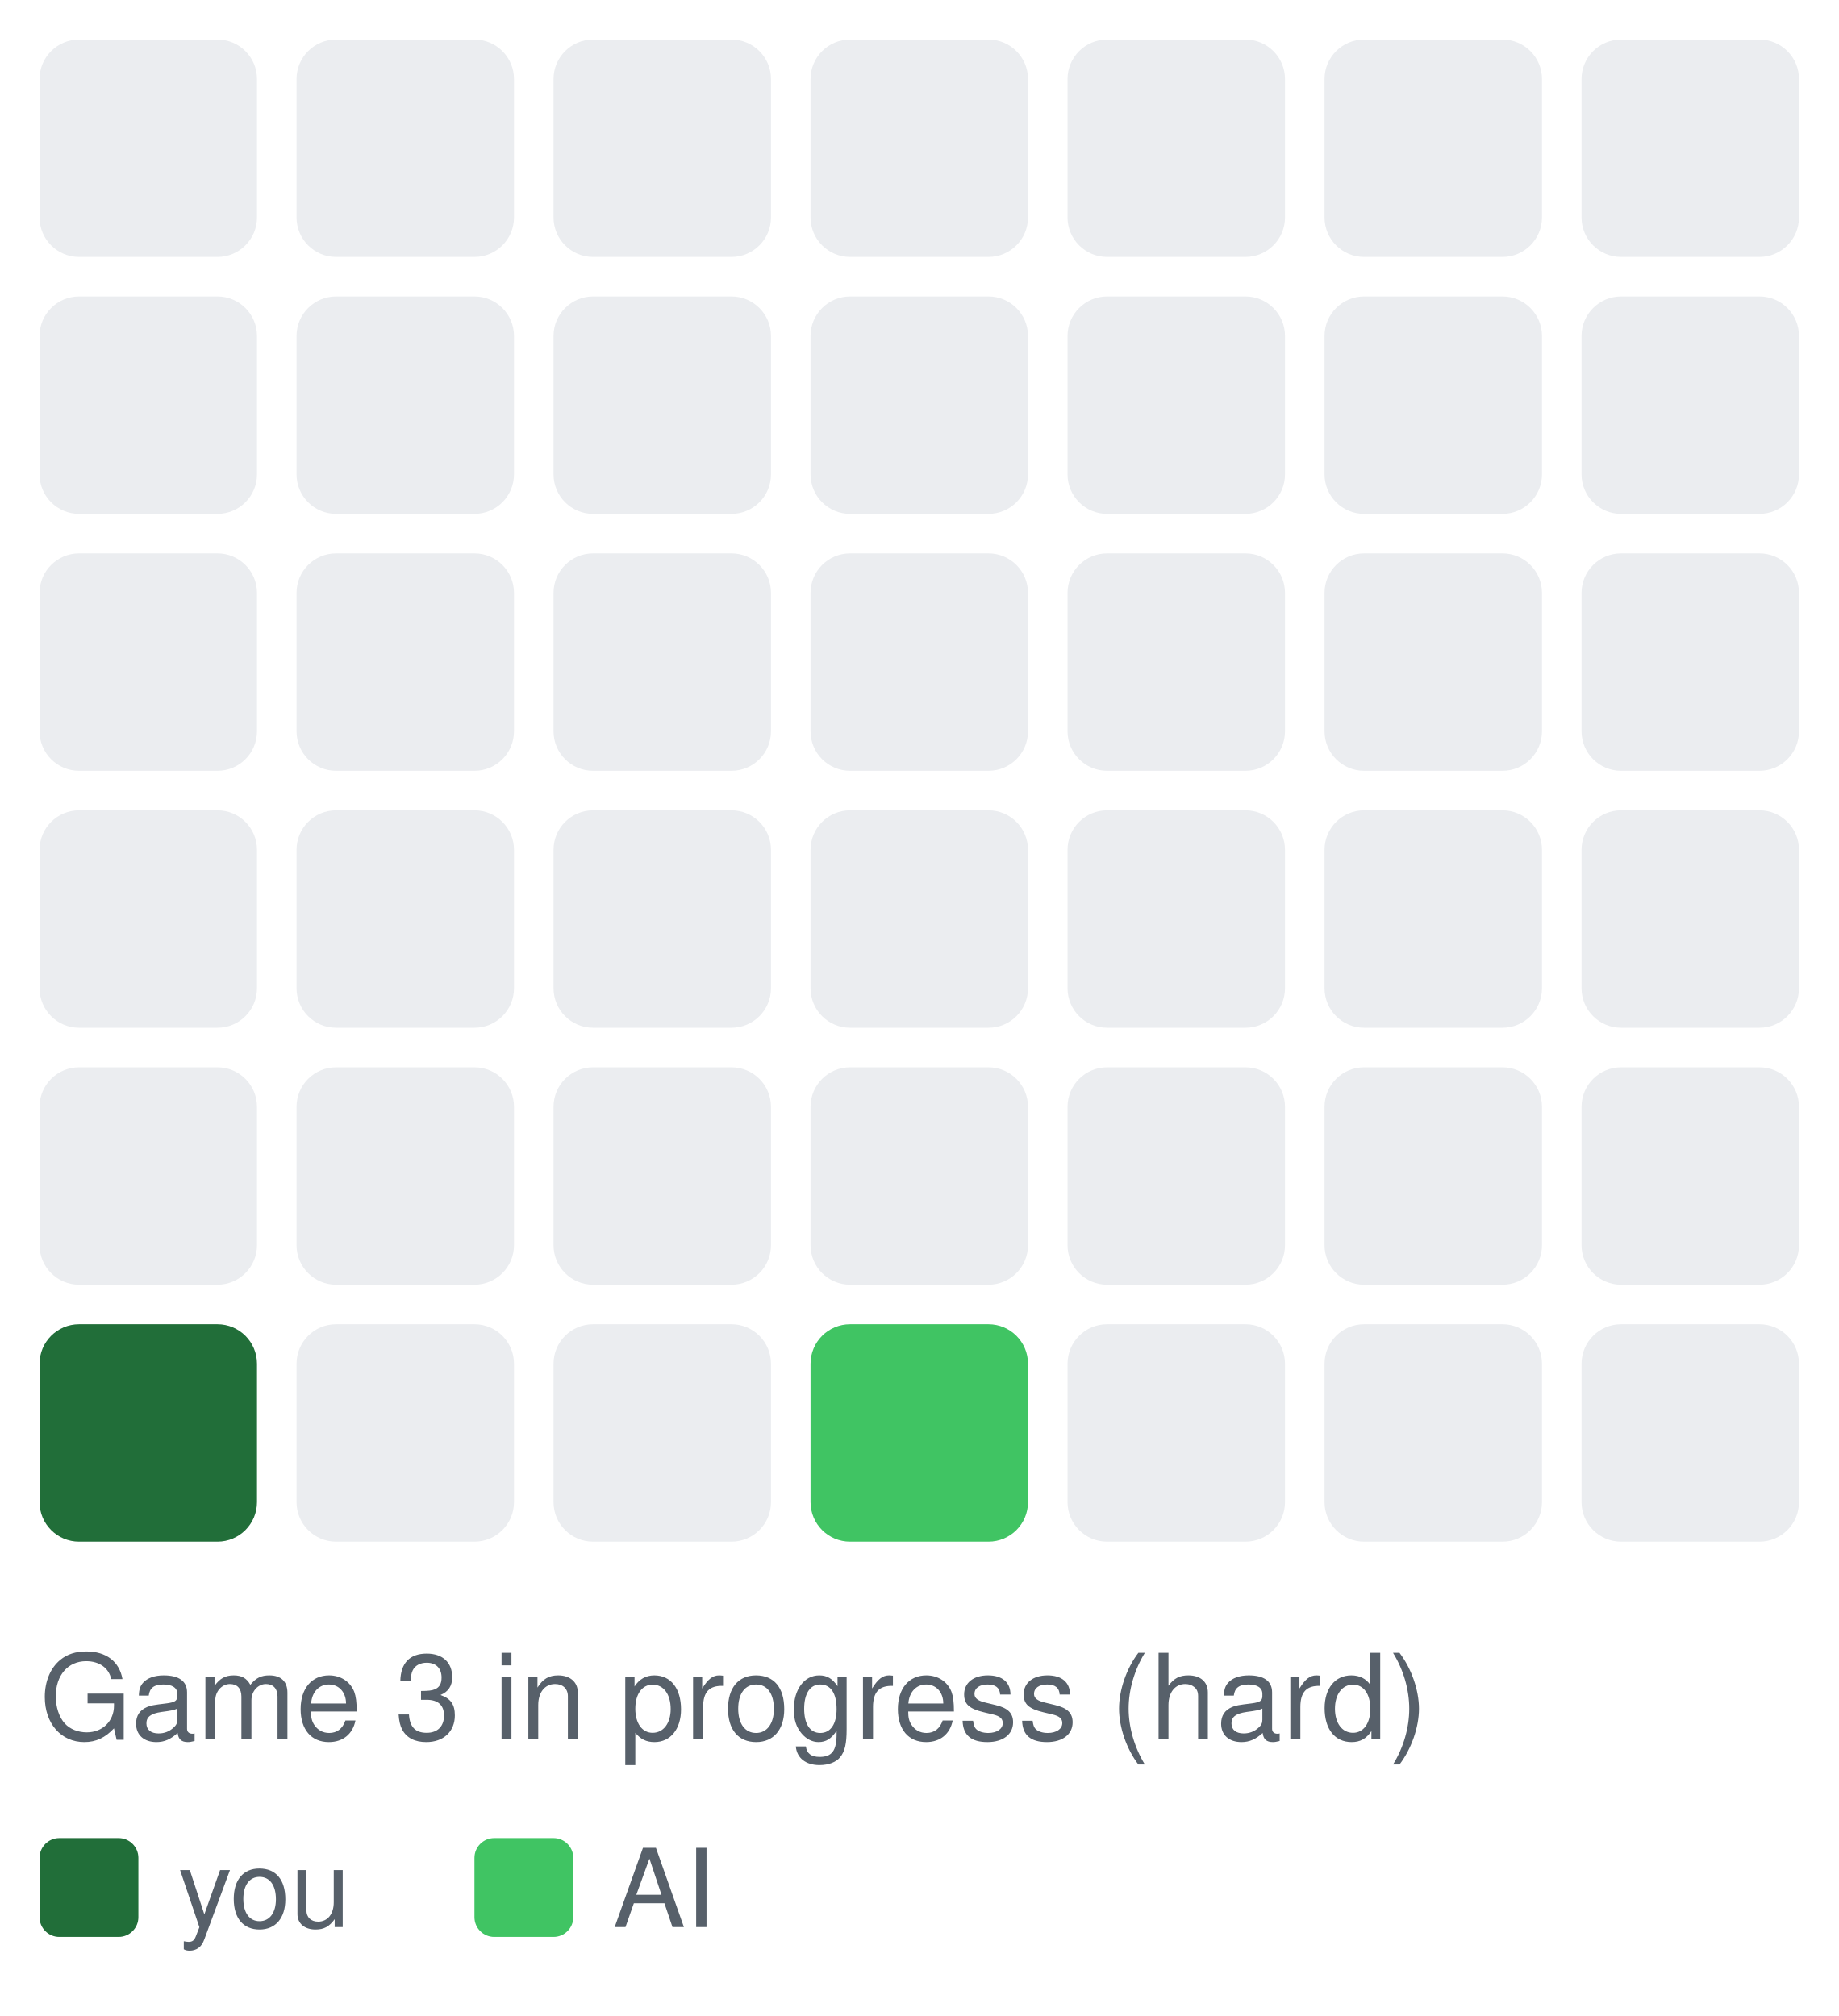
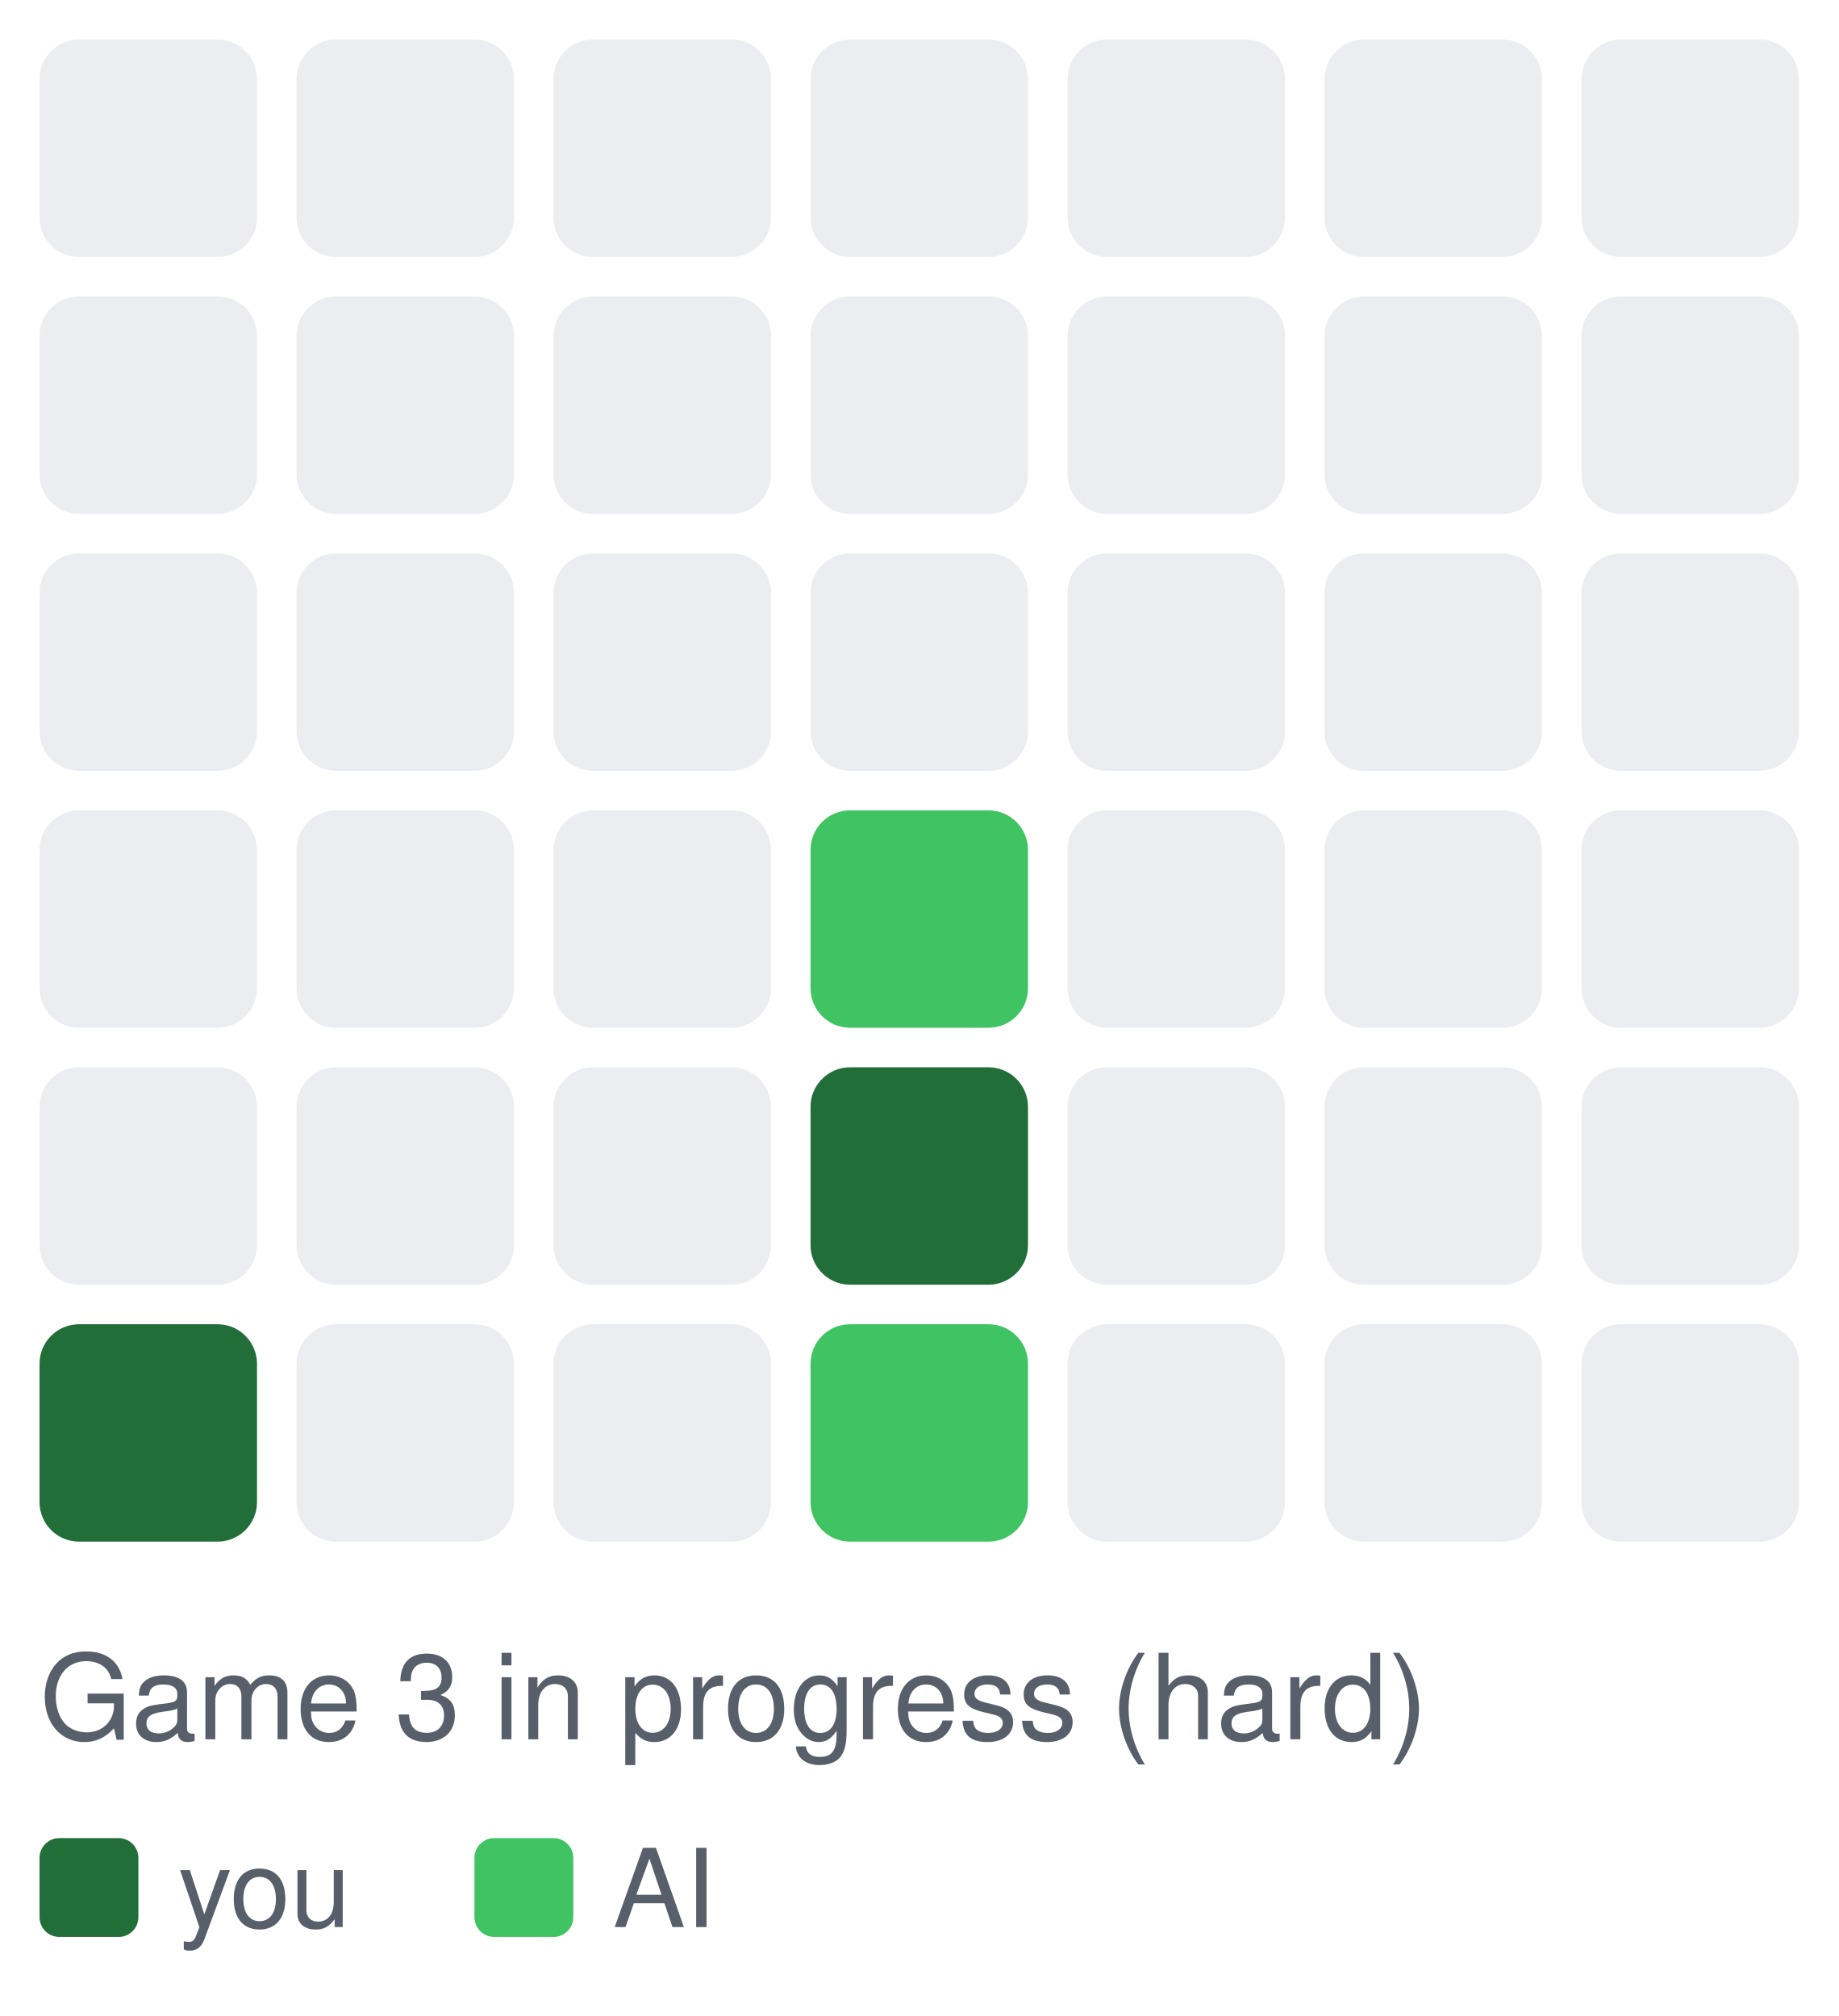
<svg xmlns="http://www.w3.org/2000/svg" width="186" height="204" viewBox="0 0 186 204" role="img" aria-label="Commit Four: Game 3 in progress (hard)">
  <rect x="4" y="134" width="22" height="22" rx="4" fill="#216e39" />
  <rect x="4" y="108" width="22" height="22" rx="4" fill="#ebedf0" />
  <rect x="4" y="82" width="22" height="22" rx="4" fill="#ebedf0" />
  <rect x="4" y="56" width="22" height="22" rx="4" fill="#ebedf0" />
  <rect x="4" y="30" width="22" height="22" rx="4" fill="#ebedf0" />
  <rect x="4" y="4" width="22" height="22" rx="4" fill="#ebedf0" />
  <rect x="30" y="134" width="22" height="22" rx="4" fill="#ebedf0" />
  <rect x="30" y="108" width="22" height="22" rx="4" fill="#ebedf0" />
  <rect x="30" y="82" width="22" height="22" rx="4" fill="#ebedf0" />
  <rect x="30" y="56" width="22" height="22" rx="4" fill="#ebedf0" />
  <rect x="30" y="30" width="22" height="22" rx="4" fill="#ebedf0" />
  <rect x="30" y="4" width="22" height="22" rx="4" fill="#ebedf0" />
  <rect x="56" y="134" width="22" height="22" rx="4" fill="#ebedf0" />
  <rect x="56" y="108" width="22" height="22" rx="4" fill="#ebedf0" />
  <rect x="56" y="82" width="22" height="22" rx="4" fill="#ebedf0" />
  <rect x="56" y="56" width="22" height="22" rx="4" fill="#ebedf0" />
  <rect x="56" y="30" width="22" height="22" rx="4" fill="#ebedf0" />
  <rect x="56" y="4" width="22" height="22" rx="4" fill="#ebedf0" />
  <rect x="82" y="134" width="22" height="22" rx="4" fill="#40c463" />
-   <rect x="82" y="108" width="22" height="22" rx="4" fill="#ebedf0" />
-   <rect x="82" y="82" width="22" height="22" rx="4" fill="#ebedf0" />
+   <rect x="82" y="108" width="22" height="22" rx="4" fill="#216e39" />
+   <rect x="82" y="82" width="22" height="22" rx="4" fill="#40c463" />
  <rect x="82" y="56" width="22" height="22" rx="4" fill="#ebedf0" />
  <rect x="82" y="30" width="22" height="22" rx="4" fill="#ebedf0" />
  <rect x="82" y="4" width="22" height="22" rx="4" fill="#ebedf0" />
  <rect x="108" y="134" width="22" height="22" rx="4" fill="#ebedf0" />
  <rect x="108" y="108" width="22" height="22" rx="4" fill="#ebedf0" />
  <rect x="108" y="82" width="22" height="22" rx="4" fill="#ebedf0" />
  <rect x="108" y="56" width="22" height="22" rx="4" fill="#ebedf0" />
  <rect x="108" y="30" width="22" height="22" rx="4" fill="#ebedf0" />
  <rect x="108" y="4" width="22" height="22" rx="4" fill="#ebedf0" />
  <rect x="134" y="134" width="22" height="22" rx="4" fill="#ebedf0" />
  <rect x="134" y="108" width="22" height="22" rx="4" fill="#ebedf0" />
  <rect x="134" y="82" width="22" height="22" rx="4" fill="#ebedf0" />
  <rect x="134" y="56" width="22" height="22" rx="4" fill="#ebedf0" />
  <rect x="134" y="30" width="22" height="22" rx="4" fill="#ebedf0" />
  <rect x="134" y="4" width="22" height="22" rx="4" fill="#ebedf0" />
  <rect x="160" y="134" width="22" height="22" rx="4" fill="#ebedf0" />
  <rect x="160" y="108" width="22" height="22" rx="4" fill="#ebedf0" />
  <rect x="160" y="82" width="22" height="22" rx="4" fill="#ebedf0" />
  <rect x="160" y="56" width="22" height="22" rx="4" fill="#ebedf0" />
  <rect x="160" y="30" width="22" height="22" rx="4" fill="#ebedf0" />
  <rect x="160" y="4" width="22" height="22" rx="4" fill="#ebedf0" />
  <text x="4" y="176" font-family="-apple-system,Segoe UI,Helvetica,Arial,sans-serif" font-size="12" fill="#57606a">Game 3 in progress (hard)</text>
  <rect x="4" y="186" width="10" height="10" rx="2" fill="#216e39" />
  <text x="18" y="195" font-family="-apple-system,Segoe UI,Helvetica,Arial,sans-serif" font-size="11" fill="#57606a">you</text>
  <rect x="48" y="186" width="10" height="10" rx="2" fill="#40c463" />
  <text x="62" y="195" font-family="-apple-system,Segoe UI,Helvetica,Arial,sans-serif" font-size="11" fill="#57606a">AI</text>
</svg>
